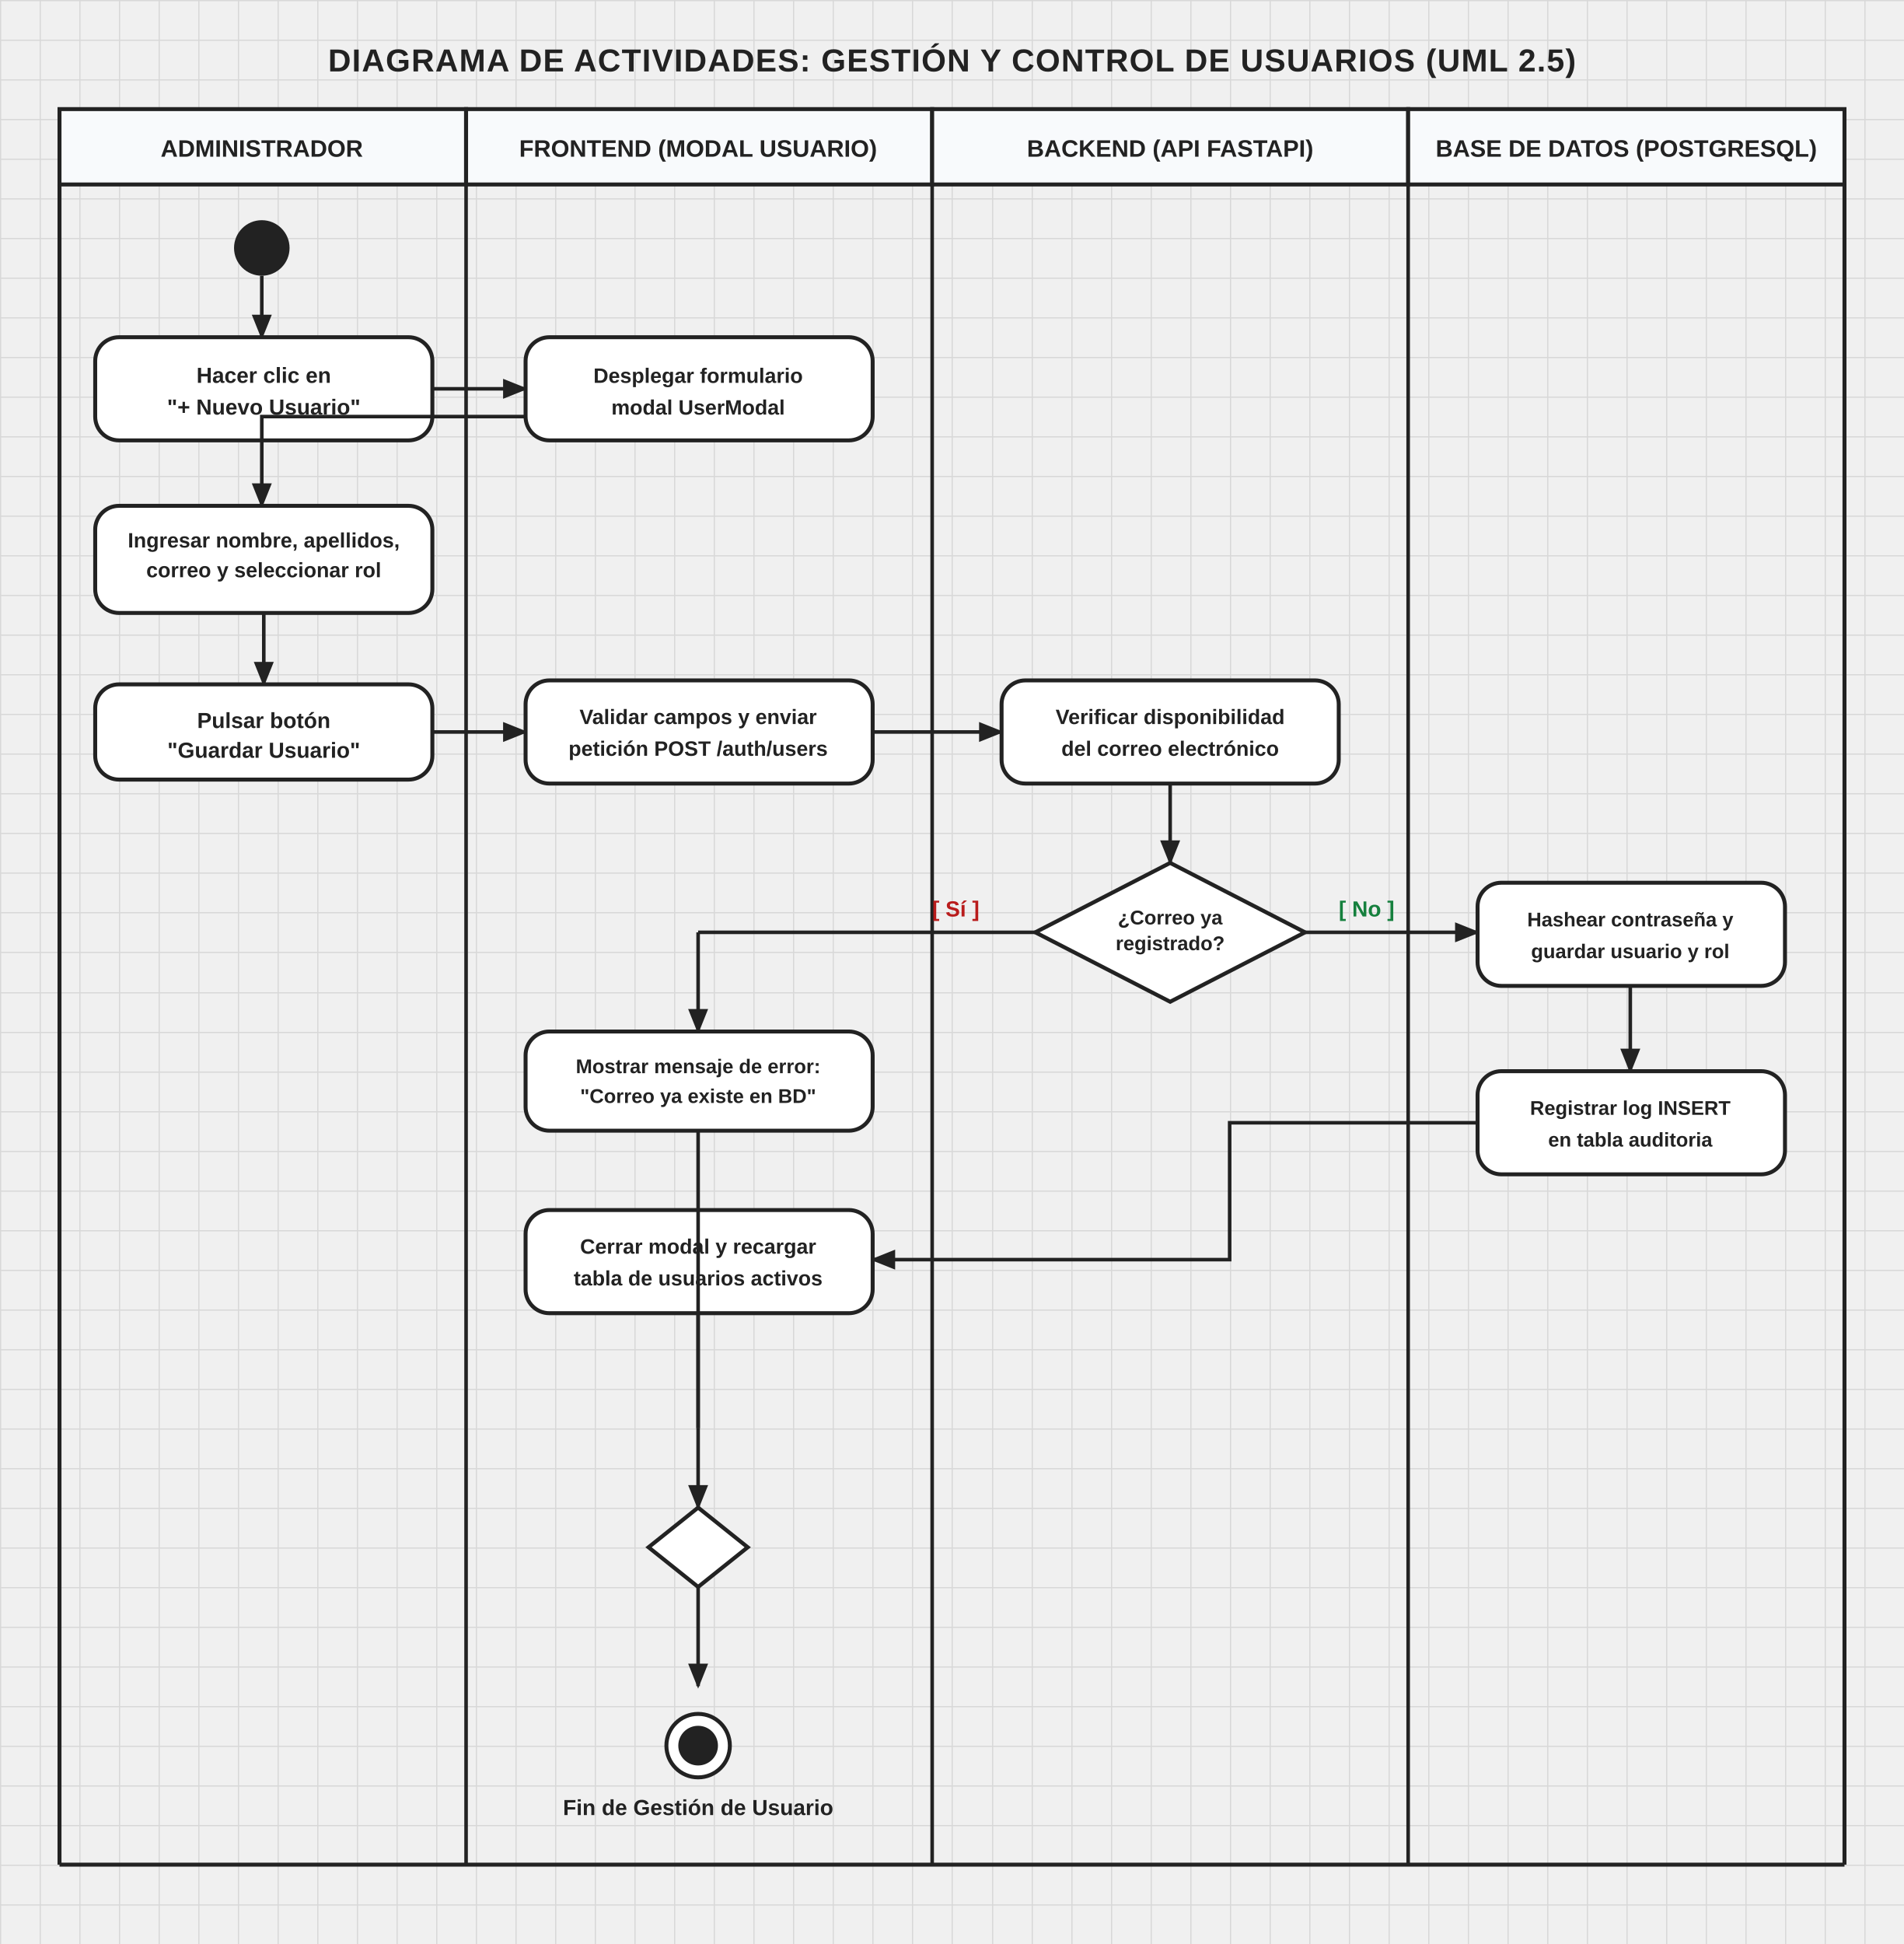
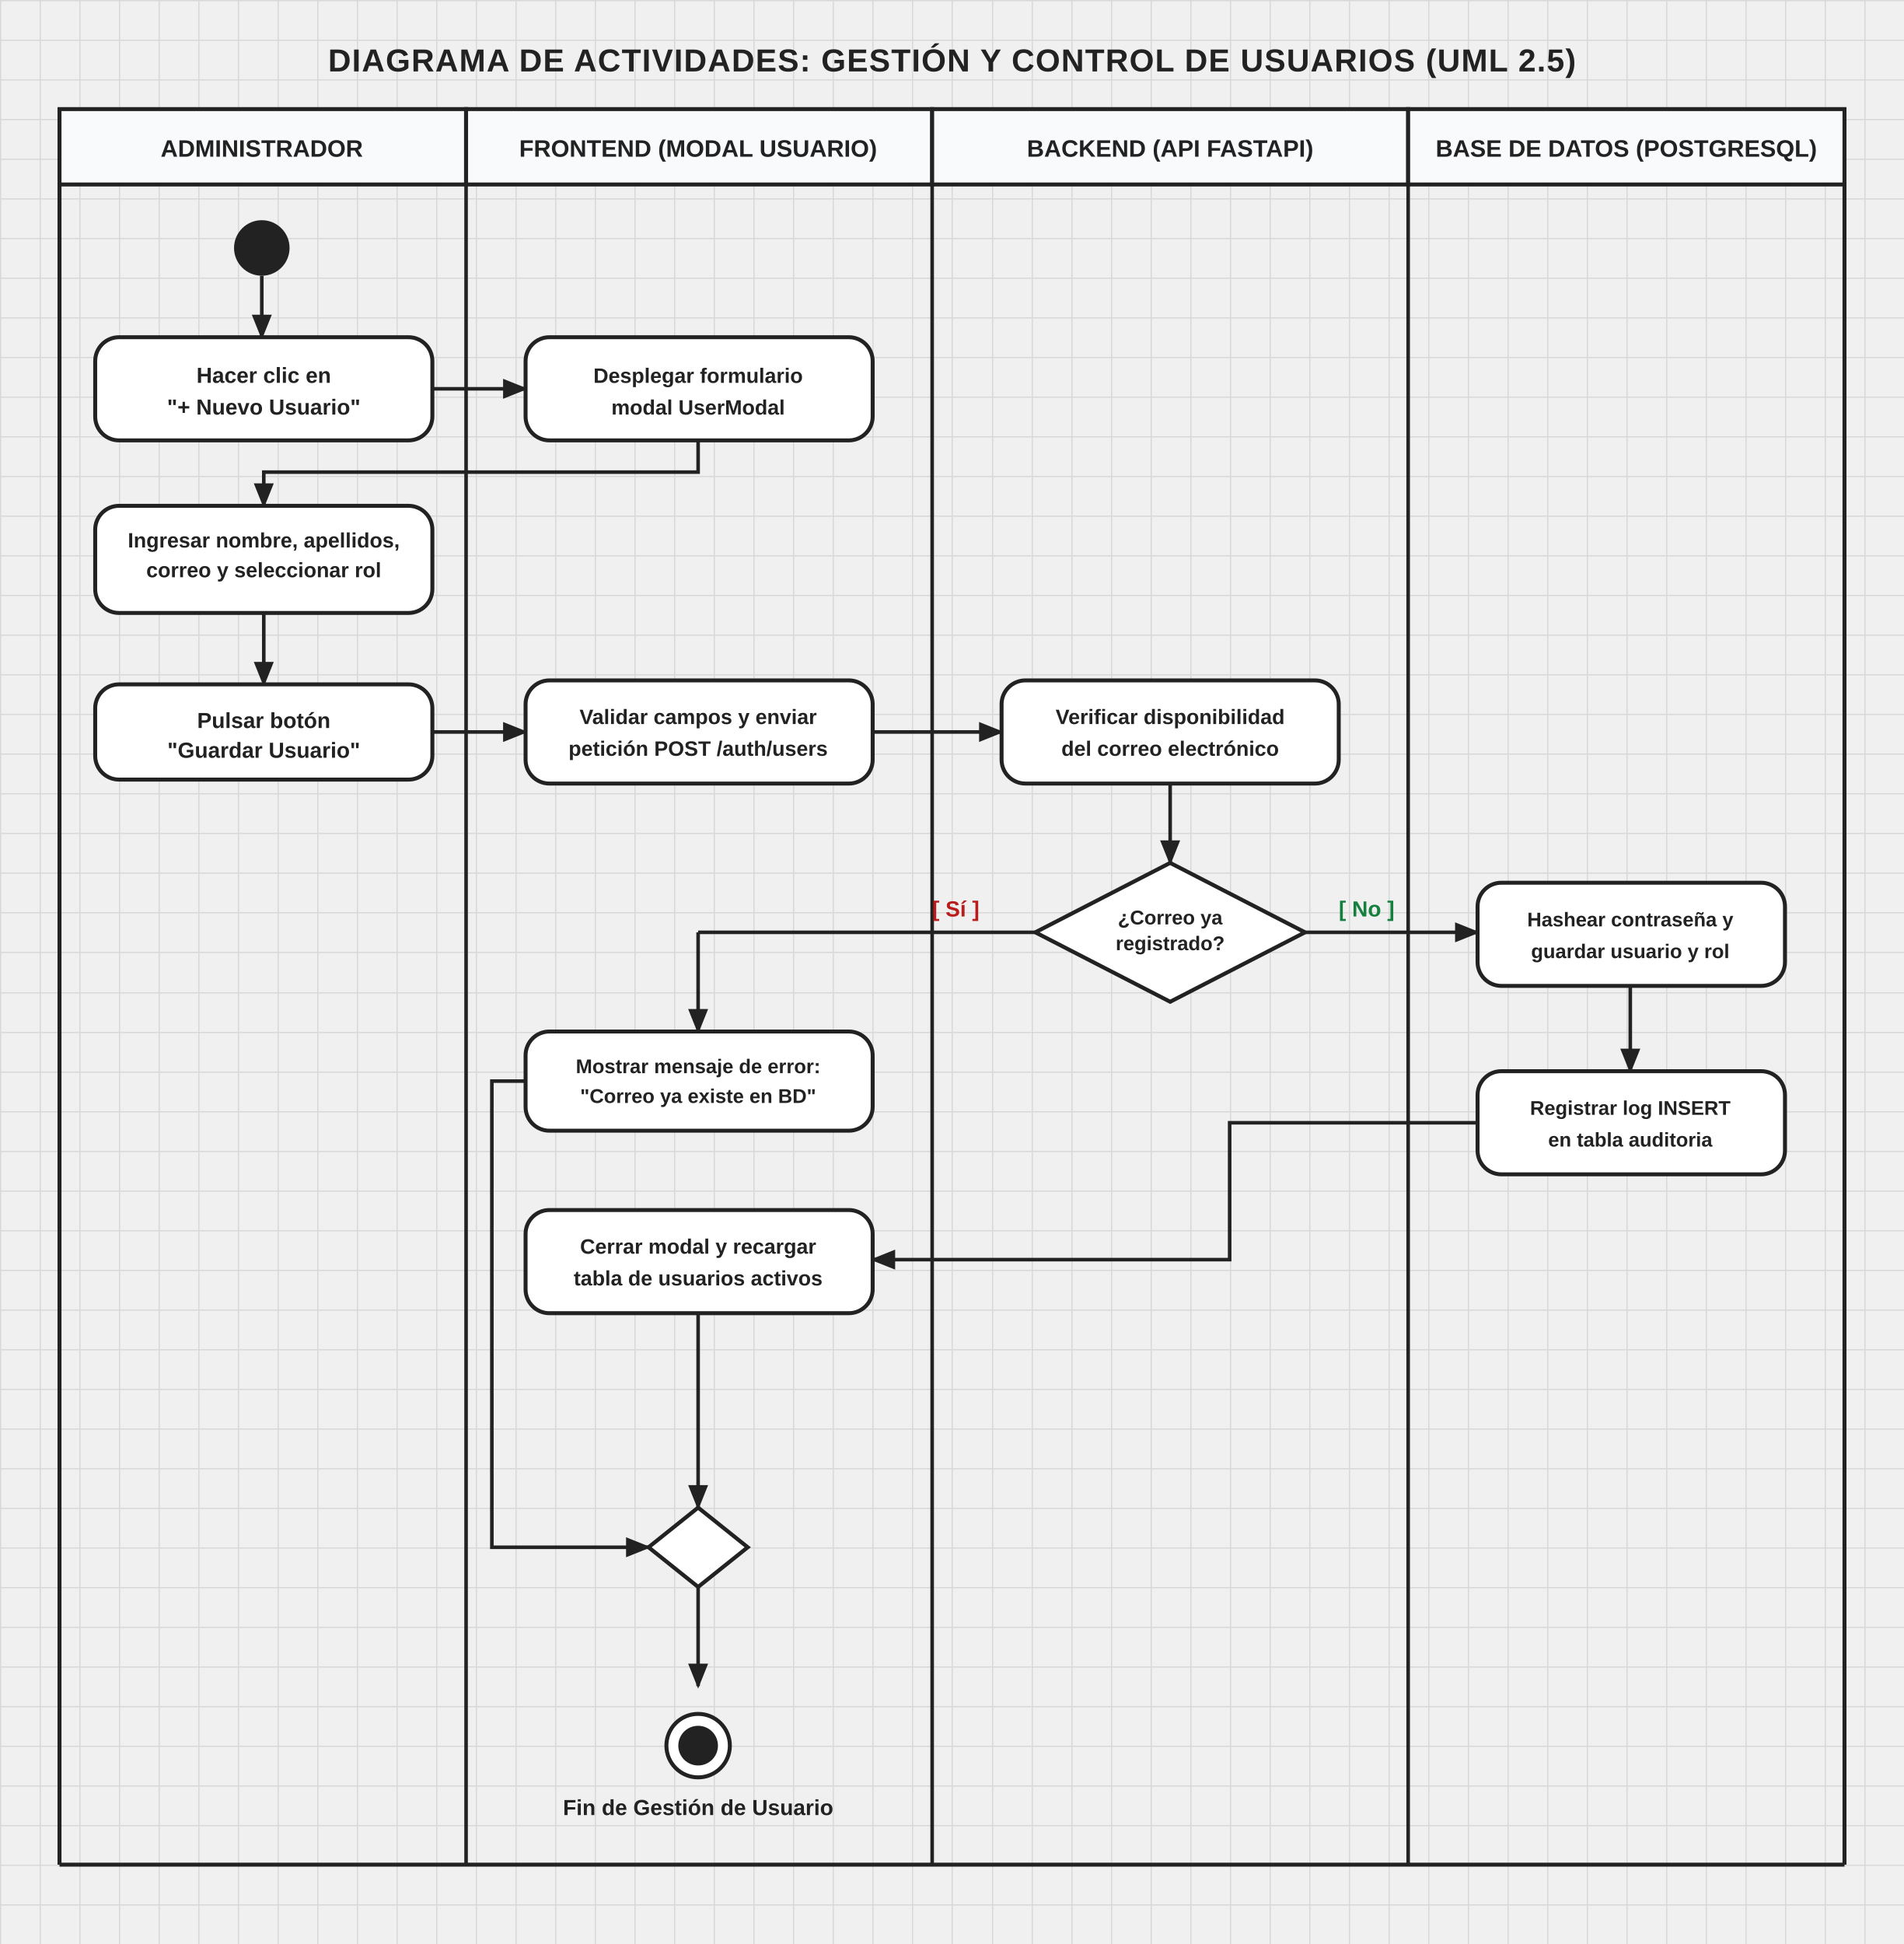
<svg xmlns="http://www.w3.org/2000/svg" viewBox="0 0 960 980" width="960" height="980" style="background:#ffffff; font-family:'Plus Jakarta Sans', Arial, sans-serif;">
  <defs>
    <pattern id="grid" width="20" height="20" patternUnits="userSpaceOnUse">
      <path d="M 20 0 L 0 0 0 20" fill="none" stroke="#ebebeb" stroke-width="0.8" />
      <path d="M 100 0 L 0 0 0 100" fill="none" stroke="#d8d8d8" stroke-width="1.2" />
    </pattern>
    <marker id="arrow" viewBox="0 0 10 10" refX="9" refY="5" markerWidth="7" markerHeight="7" orient="auto-start-reverse">
      <path d="M 0 1 L 10 5 L 0 9 z" fill="#222222" />
    </marker>
  </defs>
  <rect id="bgRect" width="100%" height="100%" fill="url(#grid)" />
  <text x="480" y="36" text-anchor="middle" font-size="16" font-weight="800" fill="#222222" letter-spacing="0.5">
    DIAGRAMA DE ACTIVIDADES: GESTIÓN Y CONTROL DE USUARIOS (UML 2.5)
  </text>
  <g id="swimlanes-headers">
    <rect x="30" y="55" width="205" height="38" fill="#f8fafc" stroke="#222222" stroke-width="2" />
    <text x="132" y="79" text-anchor="middle" font-size="12" font-weight="800" fill="#222222">ADMINISTRADOR</text>
    <rect x="235" y="55" width="235" height="38" fill="#f8fafc" stroke="#222222" stroke-width="2" />
    <text x="352" y="79" text-anchor="middle" font-size="12" font-weight="800" fill="#222222">FRONTEND (MODAL USUARIO)</text>
    <rect x="470" y="55" width="240" height="38" fill="#f8fafc" stroke="#222222" stroke-width="2" />
    <text x="590" y="79" text-anchor="middle" font-size="12" font-weight="800" fill="#222222">BACKEND (API FASTAPI)</text>
    <rect x="710" y="55" width="220" height="38" fill="#f8fafc" stroke="#222222" stroke-width="2" />
    <text x="820" y="79" text-anchor="middle" font-size="12" font-weight="800" fill="#222222">BASE DE DATOS (POSTGRESQL)</text>
  </g>
  <line x1="30" y1="93" x2="30" y2="940" stroke="#222222" stroke-width="2" />
  <line x1="235" y1="93" x2="235" y2="940" stroke="#222222" stroke-width="1.8" />
  <line x1="470" y1="93" x2="470" y2="940" stroke="#222222" stroke-width="1.8" />
  <line x1="710" y1="93" x2="710" y2="940" stroke="#222222" stroke-width="1.8" />
  <line x1="930" y1="93" x2="930" y2="940" stroke="#222222" stroke-width="2" />
  <line x1="30" y1="940" x2="930" y2="940" stroke="#222222" stroke-width="2" />
  <circle cx="132" cy="125" r="14" fill="#222222" />
  <line x1="132" y1="139" x2="132" y2="170" stroke="#222222" stroke-width="1.8" marker-end="url(#arrow)" />
  <g id="act-1">
    <rect x="48" y="170" width="170" height="52" rx="12" fill="#ffffff" stroke="#222222" stroke-width="2" />
    <text x="133" y="193" text-anchor="middle" font-size="11" font-weight="700" fill="#222222">Hacer clic en</text>
    <text x="133" y="209" text-anchor="middle" font-size="11" font-weight="700" fill="#222222">"+ Nuevo Usuario"</text>
  </g>
  <line x1="218" y1="196" x2="265" y2="196" stroke="#222222" stroke-width="1.8" marker-end="url(#arrow)" />
  <g id="act-2">
    <rect x="265" y="170" width="175" height="52" rx="12" fill="#ffffff" stroke="#222222" stroke-width="2" />
    <text x="352" y="193" text-anchor="middle" font-size="10.5" font-weight="700" fill="#222222">Desplegar formulario</text>
    <text x="352" y="209" text-anchor="middle" font-size="10.5" font-weight="700" fill="#222222">modal UserModal</text>
  </g>
-   <path d="M 265 210 L 132 210 L 132 255" fill="none" stroke="#222222" stroke-width="1.8" marker-end="url(#arrow)" />
+   <path d="M 352 222 L 352 238 L 133 238 L 133 255" fill="none" stroke="#222222" stroke-width="1.8" marker-end="url(#arrow)" />
  <g id="act-3">
    <rect x="48" y="255" width="170" height="54" rx="12" fill="#ffffff" stroke="#222222" stroke-width="2" />
    <text x="133" y="276" text-anchor="middle" font-size="10.5" font-weight="700" fill="#222222">Ingresar nombre, apellidos,</text>
    <text x="133" y="291" text-anchor="middle" font-size="10.5" font-weight="700" fill="#222222">correo y seleccionar rol</text>
  </g>
  <line x1="133" y1="309" x2="133" y2="345" stroke="#222222" stroke-width="1.8" marker-end="url(#arrow)" />
  <g id="act-4">
    <rect x="48" y="345" width="170" height="48" rx="12" fill="#ffffff" stroke="#222222" stroke-width="2" />
    <text x="133" y="367" text-anchor="middle" font-size="11" font-weight="700" fill="#222222">Pulsar botón</text>
    <text x="133" y="382" text-anchor="middle" font-size="11" font-weight="700" fill="#222222">"Guardar Usuario"</text>
  </g>
  <line x1="218" y1="369" x2="265" y2="369" stroke="#222222" stroke-width="1.8" marker-end="url(#arrow)" />
  <g id="act-5">
    <rect x="265" y="343" width="175" height="52" rx="12" fill="#ffffff" stroke="#222222" stroke-width="2" />
    <text x="352" y="365" text-anchor="middle" font-size="10.5" font-weight="700" fill="#222222">Validar campos y enviar</text>
    <text x="352" y="381" text-anchor="middle" font-size="10.5" font-weight="700" fill="#222222">petición POST /auth/users</text>
  </g>
  <line x1="440" y1="369" x2="505" y2="369" stroke="#222222" stroke-width="1.8" marker-end="url(#arrow)" />
  <g id="act-6">
    <rect x="505" y="343" width="170" height="52" rx="12" fill="#ffffff" stroke="#222222" stroke-width="2" />
    <text x="590" y="365" text-anchor="middle" font-size="10.5" font-weight="700" fill="#222222">Verificar disponibilidad</text>
    <text x="590" y="381" text-anchor="middle" font-size="10.5" font-weight="700" fill="#222222">del correo electrónico</text>
  </g>
  <line x1="590" y1="395" x2="590" y2="435" stroke="#222222" stroke-width="1.8" marker-end="url(#arrow)" />
  <g id="dec-1">
    <polygon points="590,435 658,470 590,505 522,470" fill="#ffffff" stroke="#222222" stroke-width="2" />
    <text x="590" y="466" text-anchor="middle" font-size="10" font-weight="800" fill="#222222">¿Correo ya</text>
    <text x="590" y="479" text-anchor="middle" font-size="10" font-weight="800" fill="#222222">registrado?</text>
  </g>
  <line x1="522" y1="470" x2="352" y2="470" stroke="#222222" stroke-width="1.8" />
  <line x1="352" y1="470" x2="352" y2="520" stroke="#222222" stroke-width="1.8" marker-end="url(#arrow)" />
  <text x="470" y="462" font-size="11" font-weight="800" fill="#b91c1c">[ Sí ]</text>
  <g id="act-err">
    <rect x="265" y="520" width="175" height="50" rx="12" fill="#ffffff" stroke="#222222" stroke-width="2" />
    <text x="352" y="541" text-anchor="middle" font-size="10" font-weight="700" fill="#222222">Mostrar mensaje de error:</text>
    <text x="352" y="556" text-anchor="middle" font-size="10" font-weight="700" fill="#222222">"Correo ya existe en BD"</text>
  </g>
  <line x1="658" y1="470" x2="745" y2="470" stroke="#222222" stroke-width="1.8" marker-end="url(#arrow)" />
  <text x="675" y="462" font-size="11" font-weight="800" fill="#15803d">[ No ]</text>
  <g id="act-7">
    <rect x="745" y="445" width="155" height="52" rx="12" fill="#ffffff" stroke="#222222" stroke-width="2" />
    <text x="822" y="467" text-anchor="middle" font-size="10" font-weight="700" fill="#222222">Hashear contraseña y</text>
    <text x="822" y="483" text-anchor="middle" font-size="10" font-weight="700" fill="#222222">guardar usuario y rol</text>
  </g>
  <line x1="822" y1="497" x2="822" y2="540" stroke="#222222" stroke-width="1.8" marker-end="url(#arrow)" />
  <g id="act-8">
    <rect x="745" y="540" width="155" height="52" rx="12" fill="#ffffff" stroke="#222222" stroke-width="2" />
    <text x="822" y="562" text-anchor="middle" font-size="10" font-weight="700" fill="#222222">Registrar log INSERT</text>
    <text x="822" y="578" text-anchor="middle" font-size="10" font-weight="700" fill="#222222">en tabla auditoria</text>
  </g>
  <path d="M 745 566 L 620 566 L 620 635 L 440 635" fill="none" stroke="#222222" stroke-width="1.8" marker-end="url(#arrow)" />
  <g id="act-9">
    <rect x="265" y="610" width="175" height="52" rx="12" fill="#ffffff" stroke="#222222" stroke-width="2" />
    <text x="352" y="632" text-anchor="middle" font-size="10.5" font-weight="700" fill="#222222">Cerrar modal y recargar</text>
    <text x="352" y="648" text-anchor="middle" font-size="10.5" font-weight="700" fill="#222222">tabla de usuarios activos</text>
  </g>
-   <line x1="352" y1="662" x2="352" y2="720" stroke="#222222" stroke-width="1.8" />
-   <line x1="352" y1="570" x2="352" y2="720" stroke="#222222" stroke-width="1.8" />
-   <line x1="352" y1="720" x2="352" y2="760" stroke="#222222" stroke-width="1.8" marker-end="url(#arrow)" />
  <polygon points="352,760 377,780 352,800 327,780" fill="#ffffff" stroke="#222222" stroke-width="2" />
+   <line x1="352" y1="662" x2="352" y2="760" stroke="#222222" stroke-width="1.8" marker-end="url(#arrow)" />
+   <path d="M 265 545 L 248 545 L 248 780 L 327 780" fill="none" stroke="#222222" stroke-width="1.8" marker-end="url(#arrow)" />
  <line x1="352" y1="800" x2="352" y2="850" stroke="#222222" stroke-width="1.8" marker-end="url(#arrow)" />
  <g id="nodo-final" transform="translate(352, 880)">
    <circle cx="0" cy="0" r="16" fill="#ffffff" stroke="#222222" stroke-width="2" />
    <circle cx="0" cy="0" r="10" fill="#222222" />
  </g>
  <text x="352" y="915" text-anchor="middle" font-size="11" font-weight="700" fill="#222222">Fin de Gestión de Usuario</text>
</svg>
